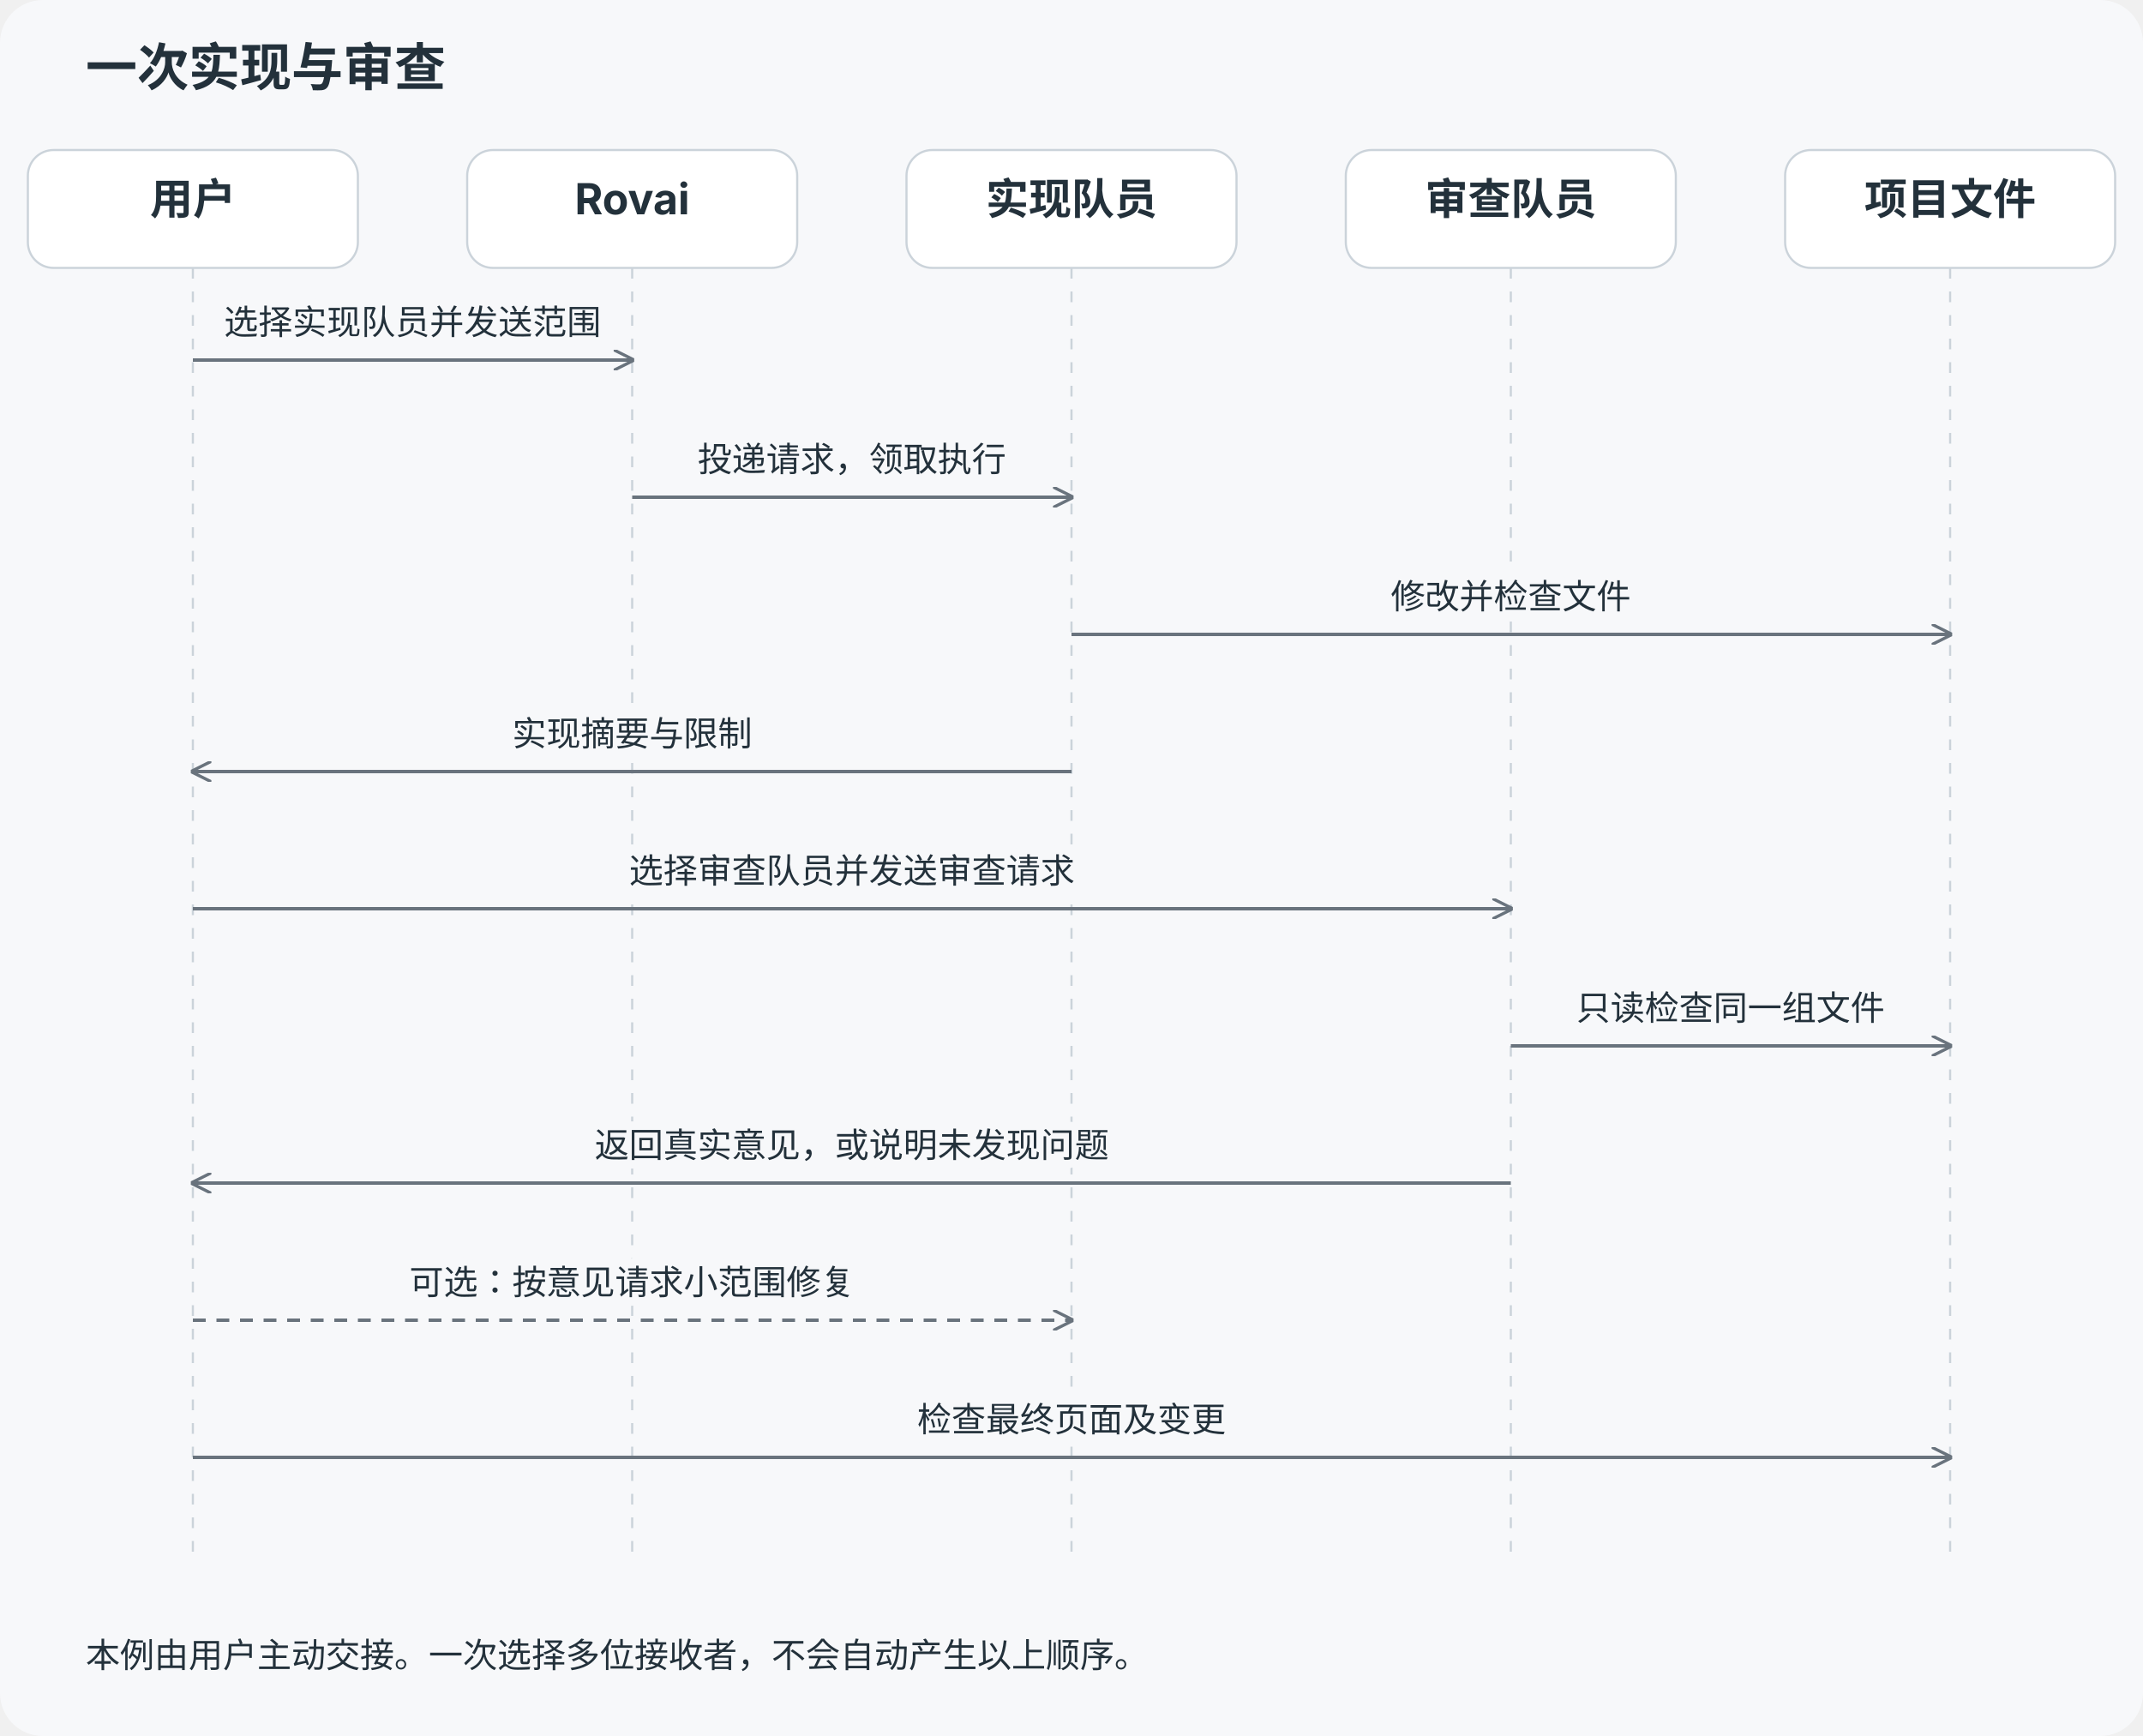
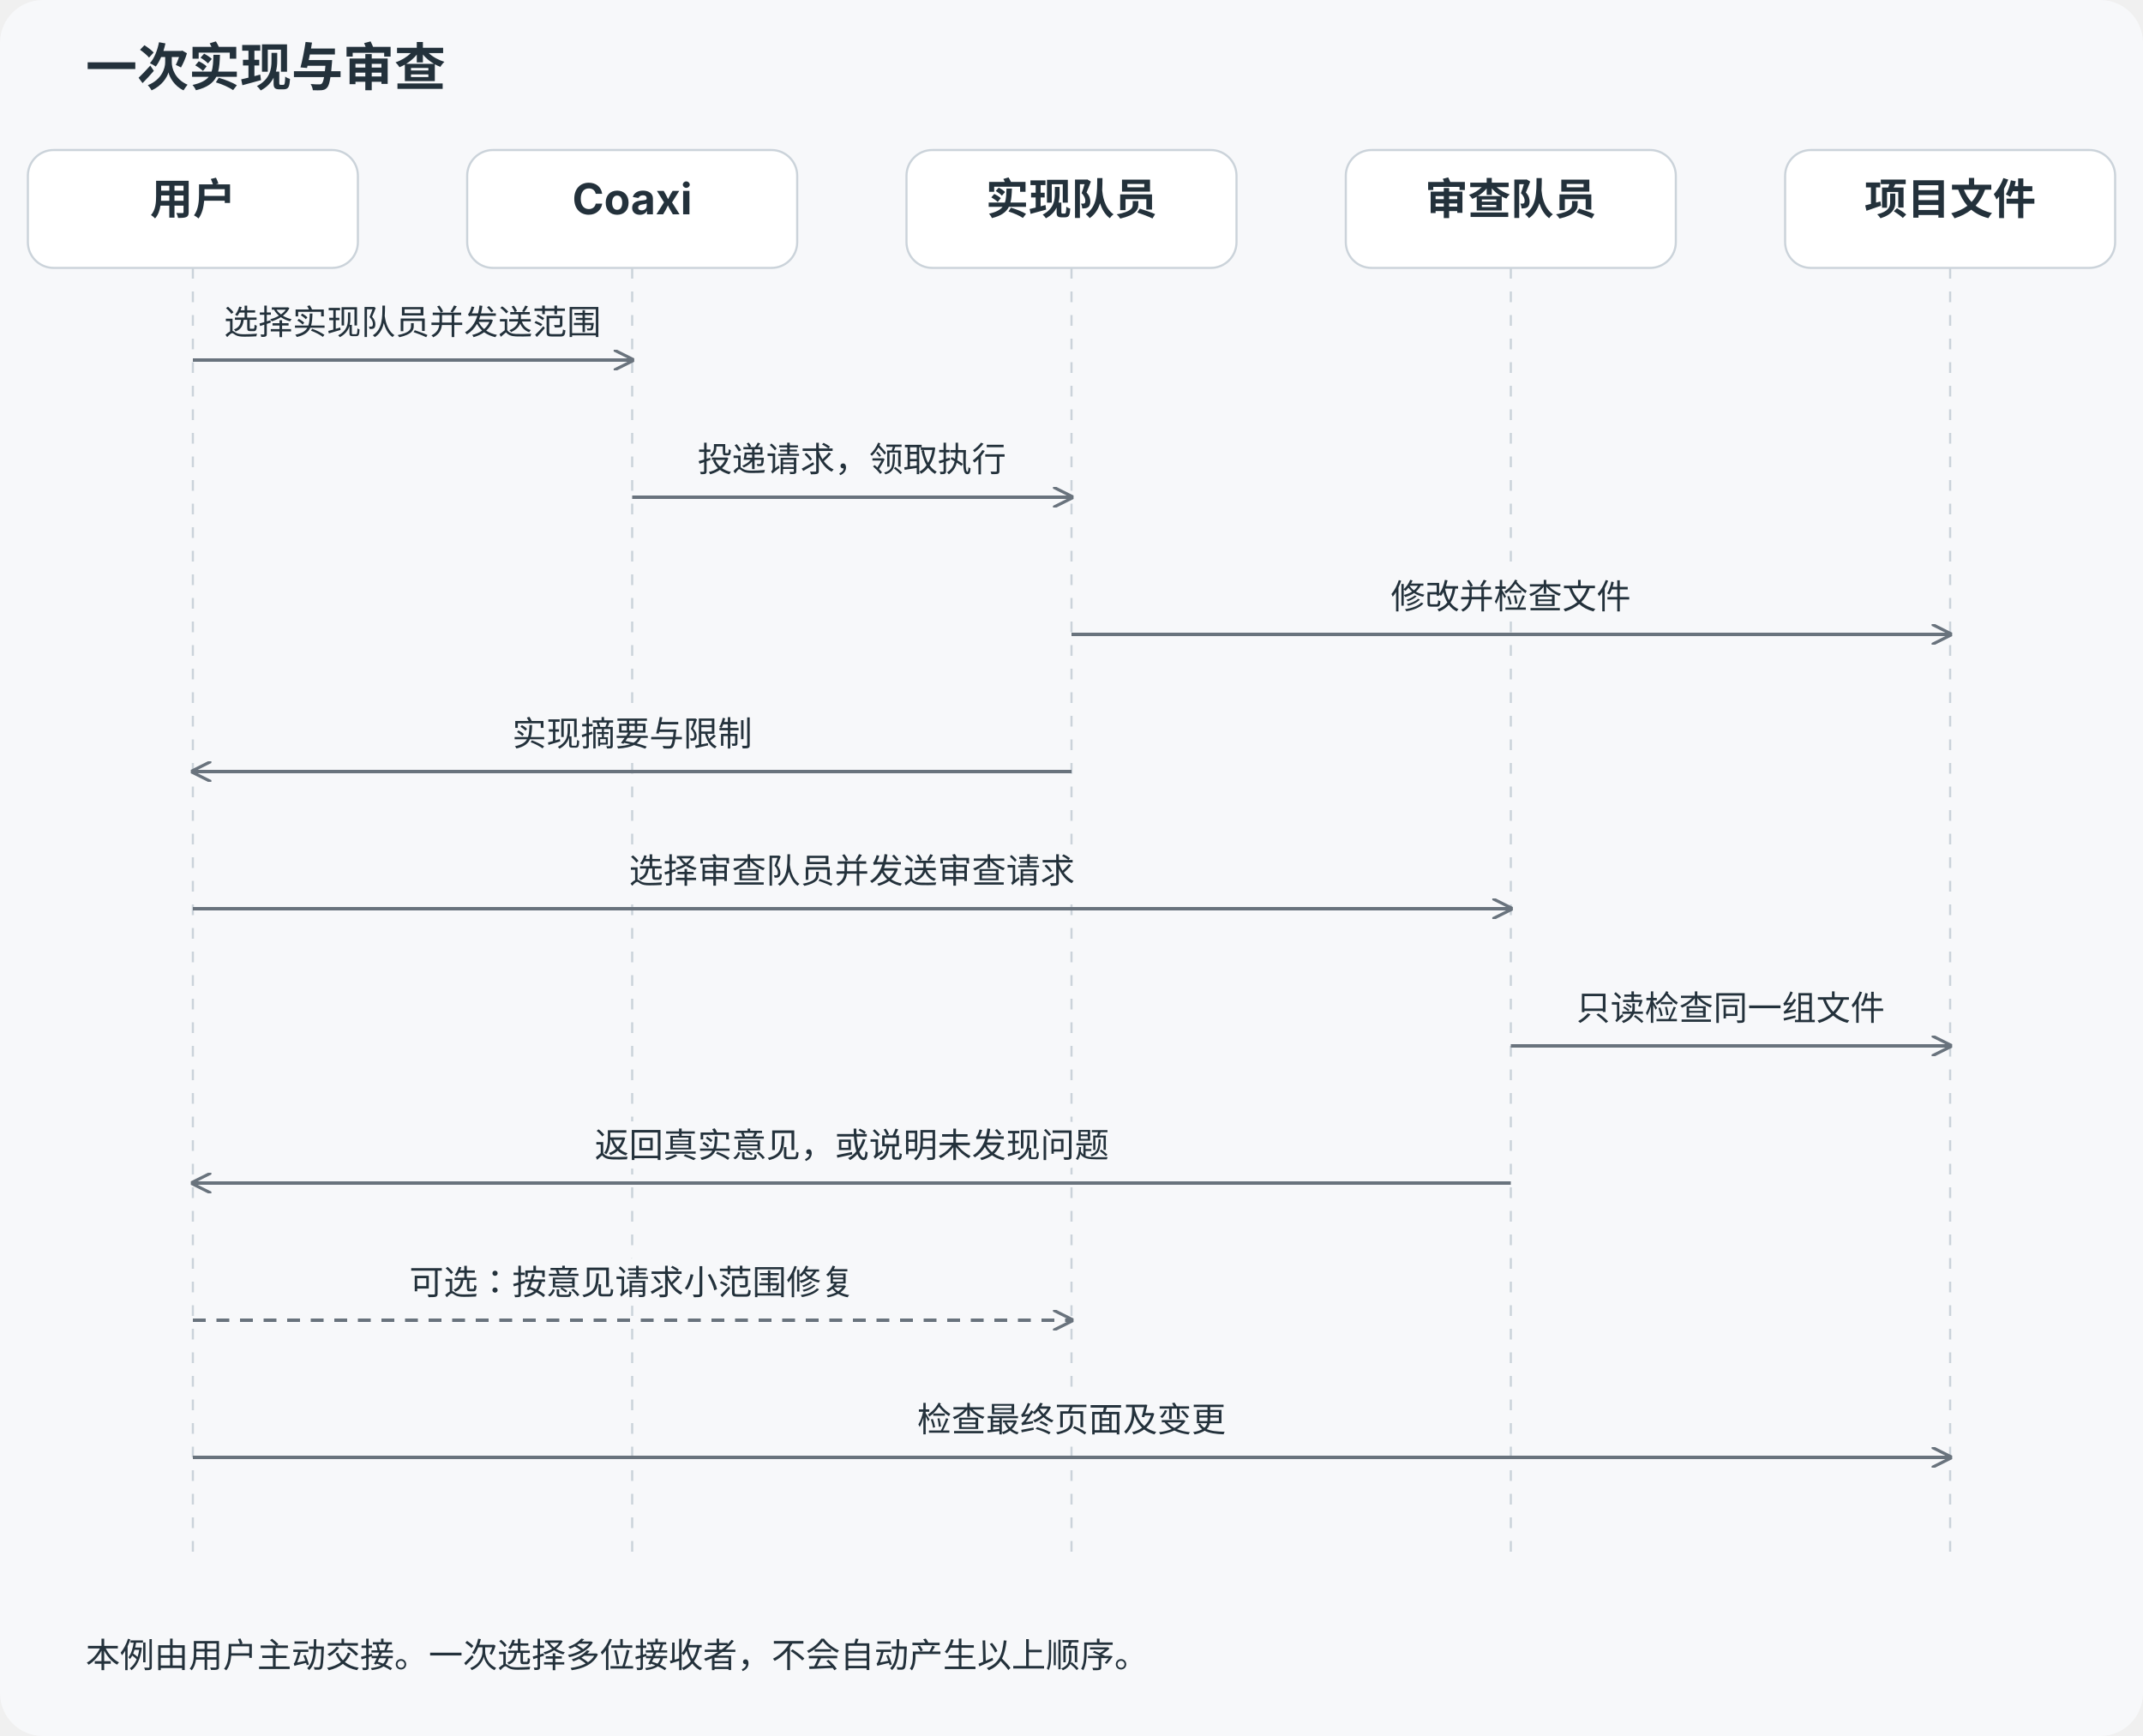
<svg xmlns="http://www.w3.org/2000/svg" viewBox="0 0 1000 810" role="img">
  <defs>
    <marker id="arrow" viewBox="0 0 10 10" refX="9" refY="5" markerWidth="6" markerHeight="6" orient="auto-start-reverse">
      <path d="M0 0L10 5L0 10" fill="none" stroke="#69737d" stroke-width="1.5" />
    </marker>
  </defs>
  <rect width="1000" height="810" rx="20" fill="#f7f8fa" />
  <g font-family="Inter, -apple-system, BlinkMacSystemFont, Segoe UI, sans-serif" fill="#23313b">
    <text x="40" y="40" font-size="24" font-weight="650" text-anchor="start">一次实现与审查</text>
    <rect x="13" y="70" width="154" height="55" rx="12" fill="white" stroke="#cbd3da" />
    <text x="90.0" y="100" font-size="20" font-weight="650" text-anchor="middle">用户</text>
    <path d="M90 125V730" stroke="#cbd3da" stroke-dasharray="5 6" />
    <rect x="218" y="70" width="154" height="55" rx="12" fill="white" stroke="#cbd3da" />
-     <text x="295.0" y="100" font-size="20" font-weight="650" text-anchor="middle">Rovai</text>
+     <text x="295.0" y="100" font-size="20" font-weight="650" text-anchor="middle">Coaxi</text>
    <path d="M295 125V730" stroke="#cbd3da" stroke-dasharray="5 6" />
    <rect x="423" y="70" width="154" height="55" rx="12" fill="white" stroke="#cbd3da" />
    <text x="500.0" y="100" font-size="20" font-weight="650" text-anchor="middle">实现队员</text>
    <path d="M500 125V730" stroke="#cbd3da" stroke-dasharray="5 6" />
    <rect x="628" y="70" width="154" height="55" rx="12" fill="white" stroke="#cbd3da" />
    <text x="705.0" y="100" font-size="20" font-weight="650" text-anchor="middle">审查队员</text>
    <path d="M705 125V730" stroke="#cbd3da" stroke-dasharray="5 6" />
    <rect x="833" y="70" width="154" height="55" rx="12" fill="white" stroke="#cbd3da" />
    <text x="910.0" y="100" font-size="20" font-weight="650" text-anchor="middle">项目文件</text>
    <path d="M910 125V730" stroke="#cbd3da" stroke-dasharray="5 6" />
    <path d="M90 168H295" fill="none" stroke="#69737d" stroke-width="1.6" marker-end="url(#arrow)" />
    <text x="192.5" y="156" font-size="16" font-weight="400" text-anchor="middle" stroke="#f7f8fa" stroke-width="8" stroke-linejoin="round" paint-order="stroke">选择实现队员并发送范围</text>
    <path d="M295 232H500" fill="none" stroke="#69737d" stroke-width="1.6" marker-end="url(#arrow)" />
    <text x="397.5" y="220" font-size="16" font-weight="400" text-anchor="middle" stroke="#f7f8fa" stroke-width="8" stroke-linejoin="round" paint-order="stroke">投递请求，领取执行</text>
    <path d="M500 296H910" fill="none" stroke="#69737d" stroke-width="1.6" marker-end="url(#arrow)" />
    <text x="705.0" y="284" font-size="16" font-weight="400" text-anchor="middle" stroke="#f7f8fa" stroke-width="8" stroke-linejoin="round" paint-order="stroke">修改并检查文件</text>
    <path d="M500 360H90" fill="none" stroke="#69737d" stroke-width="1.6" marker-end="url(#arrow)" />
    <text x="295.0" y="348" font-size="16" font-weight="400" text-anchor="middle" stroke="#f7f8fa" stroke-width="8" stroke-linejoin="round" paint-order="stroke">实现摘要与限制</text>
    <path d="M90 424H705" fill="none" stroke="#69737d" stroke-width="1.6" marker-end="url(#arrow)" />
    <text x="397.5" y="412" font-size="16" font-weight="400" text-anchor="middle" stroke="#f7f8fa" stroke-width="8" stroke-linejoin="round" paint-order="stroke">选择审查队员并发送审查请求</text>
    <path d="M705 488H910" fill="none" stroke="#69737d" stroke-width="1.6" marker-end="url(#arrow)" />
    <text x="807.5" y="476" font-size="16" font-weight="400" text-anchor="middle" stroke="#f7f8fa" stroke-width="8" stroke-linejoin="round" paint-order="stroke">只读检查同一组文件</text>
    <path d="M705 552H90" fill="none" stroke="#69737d" stroke-width="1.6" marker-end="url(#arrow)" />
    <text x="397.5" y="540" font-size="16" font-weight="400" text-anchor="middle" stroke="#f7f8fa" stroke-width="8" stroke-linejoin="round" paint-order="stroke">返回真实意见，或说明未发现问题</text>
    <path d="M90 616H500" fill="none" stroke="#69737d" stroke-width="1.6" marker-end="url(#arrow)" stroke-dasharray="6 5" />
    <text x="295.0" y="604" font-size="16" font-weight="400" text-anchor="middle" stroke="#f7f8fa" stroke-width="8" stroke-linejoin="round" paint-order="stroke">可选：按意见请求小范围修复</text>
    <path d="M90 680H910" fill="none" stroke="#69737d" stroke-width="1.6" marker-end="url(#arrow)" />
    <text x="500.0" y="668" font-size="16" font-weight="400" text-anchor="middle" stroke="#f7f8fa" stroke-width="8" stroke-linejoin="round" paint-order="stroke">检查最终页面及变更</text>
    <text x="40" y="778" font-size="16" font-weight="400" text-anchor="start">本例由用户主动交接。一次选择多位接收者，不会自动产生以上顺序。</text>
  </g>
</svg>
